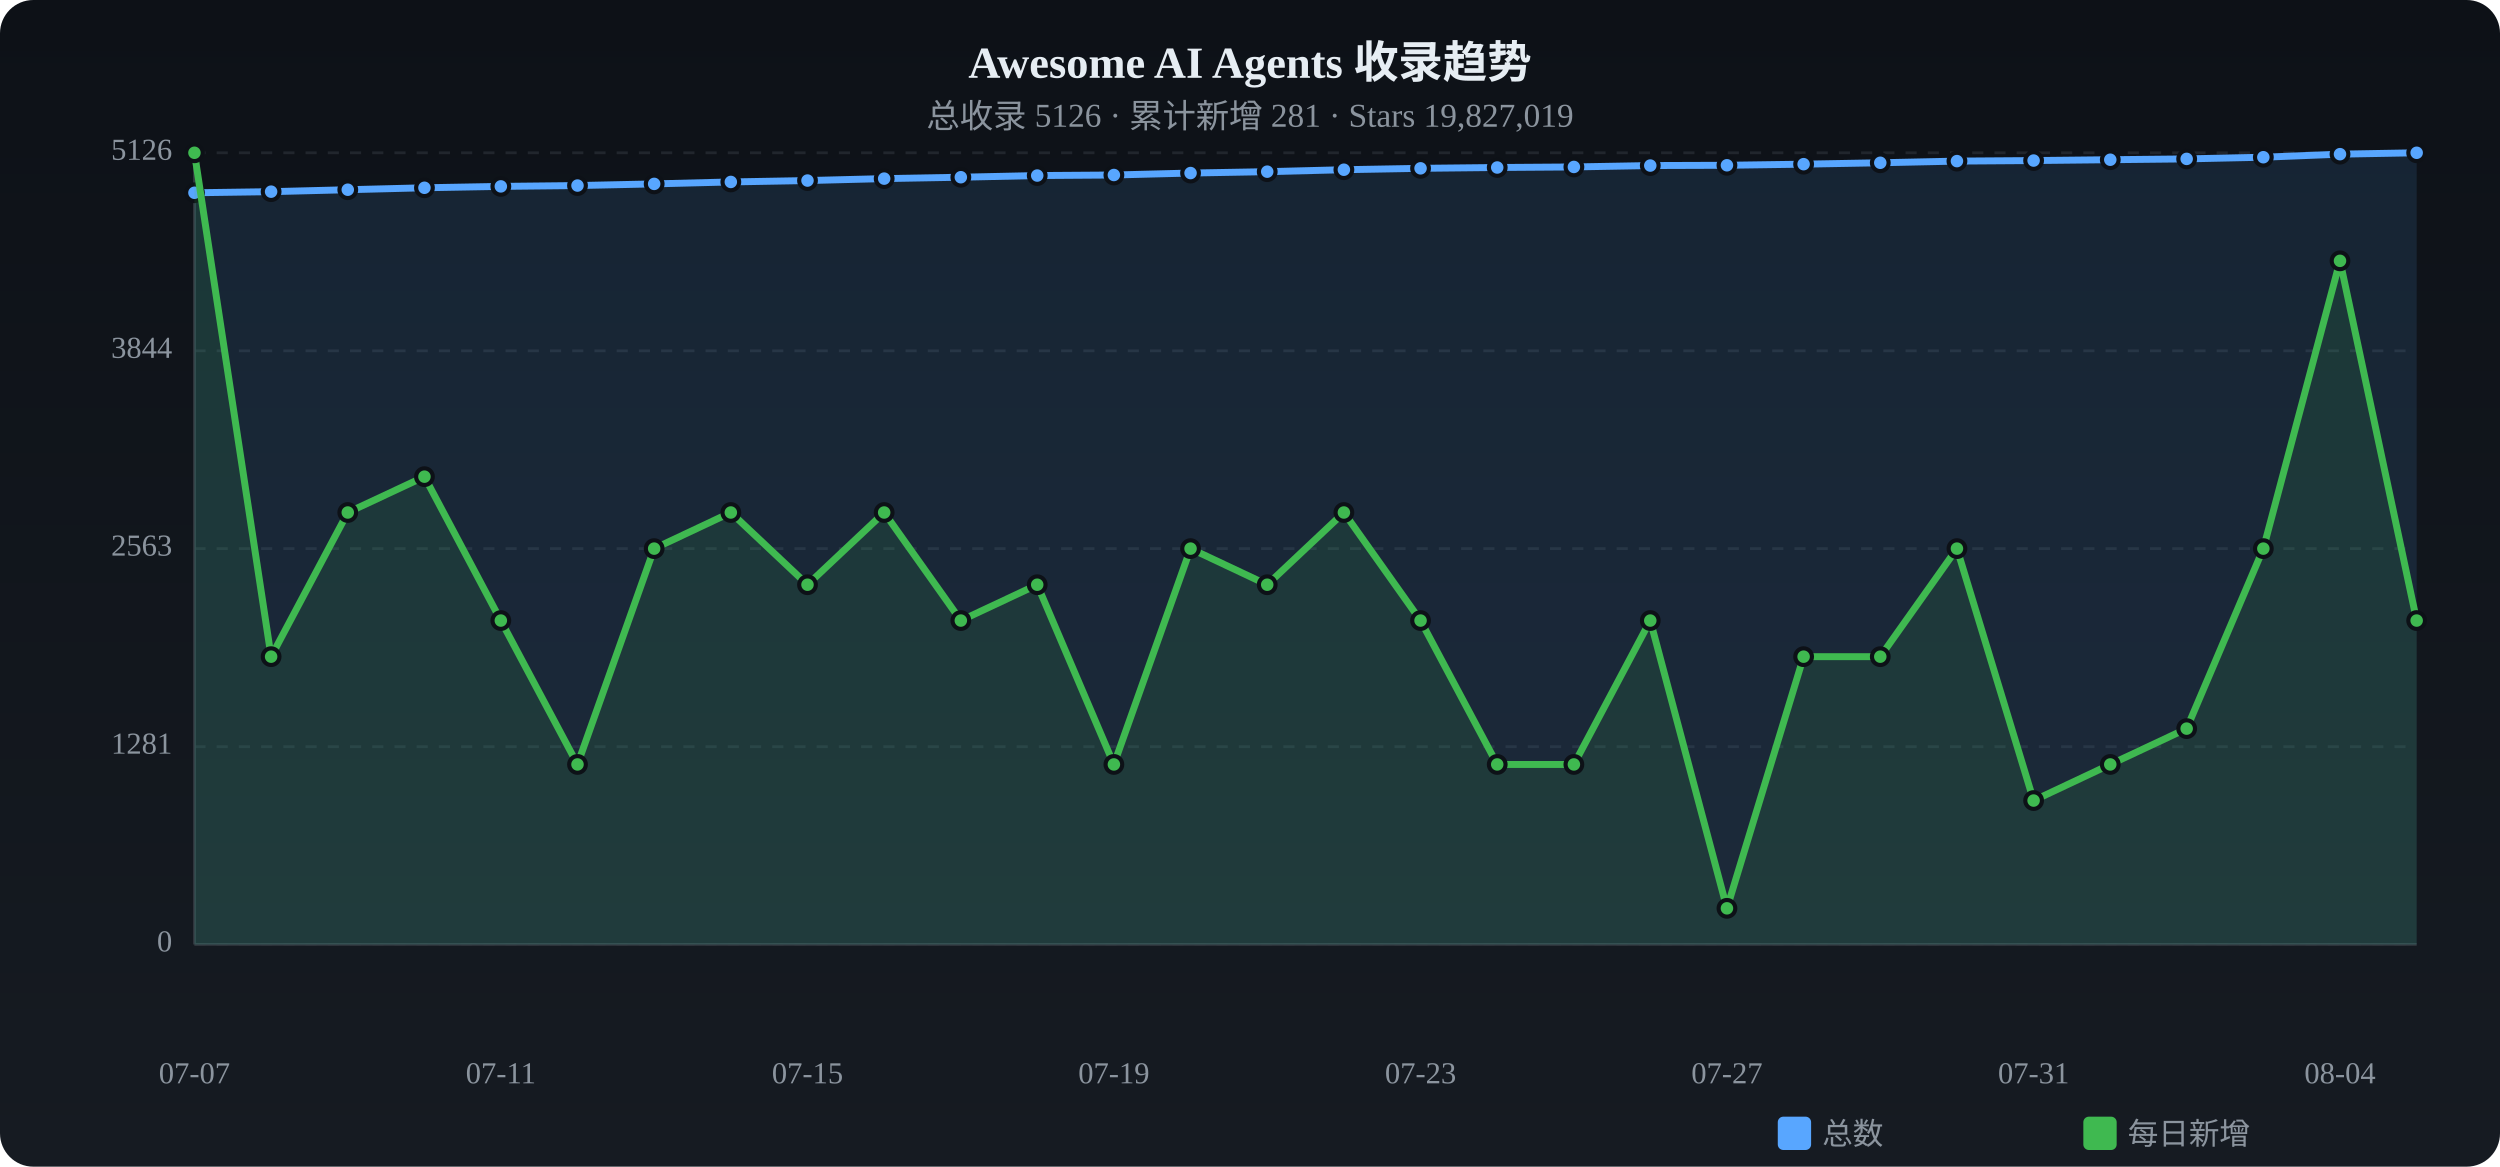
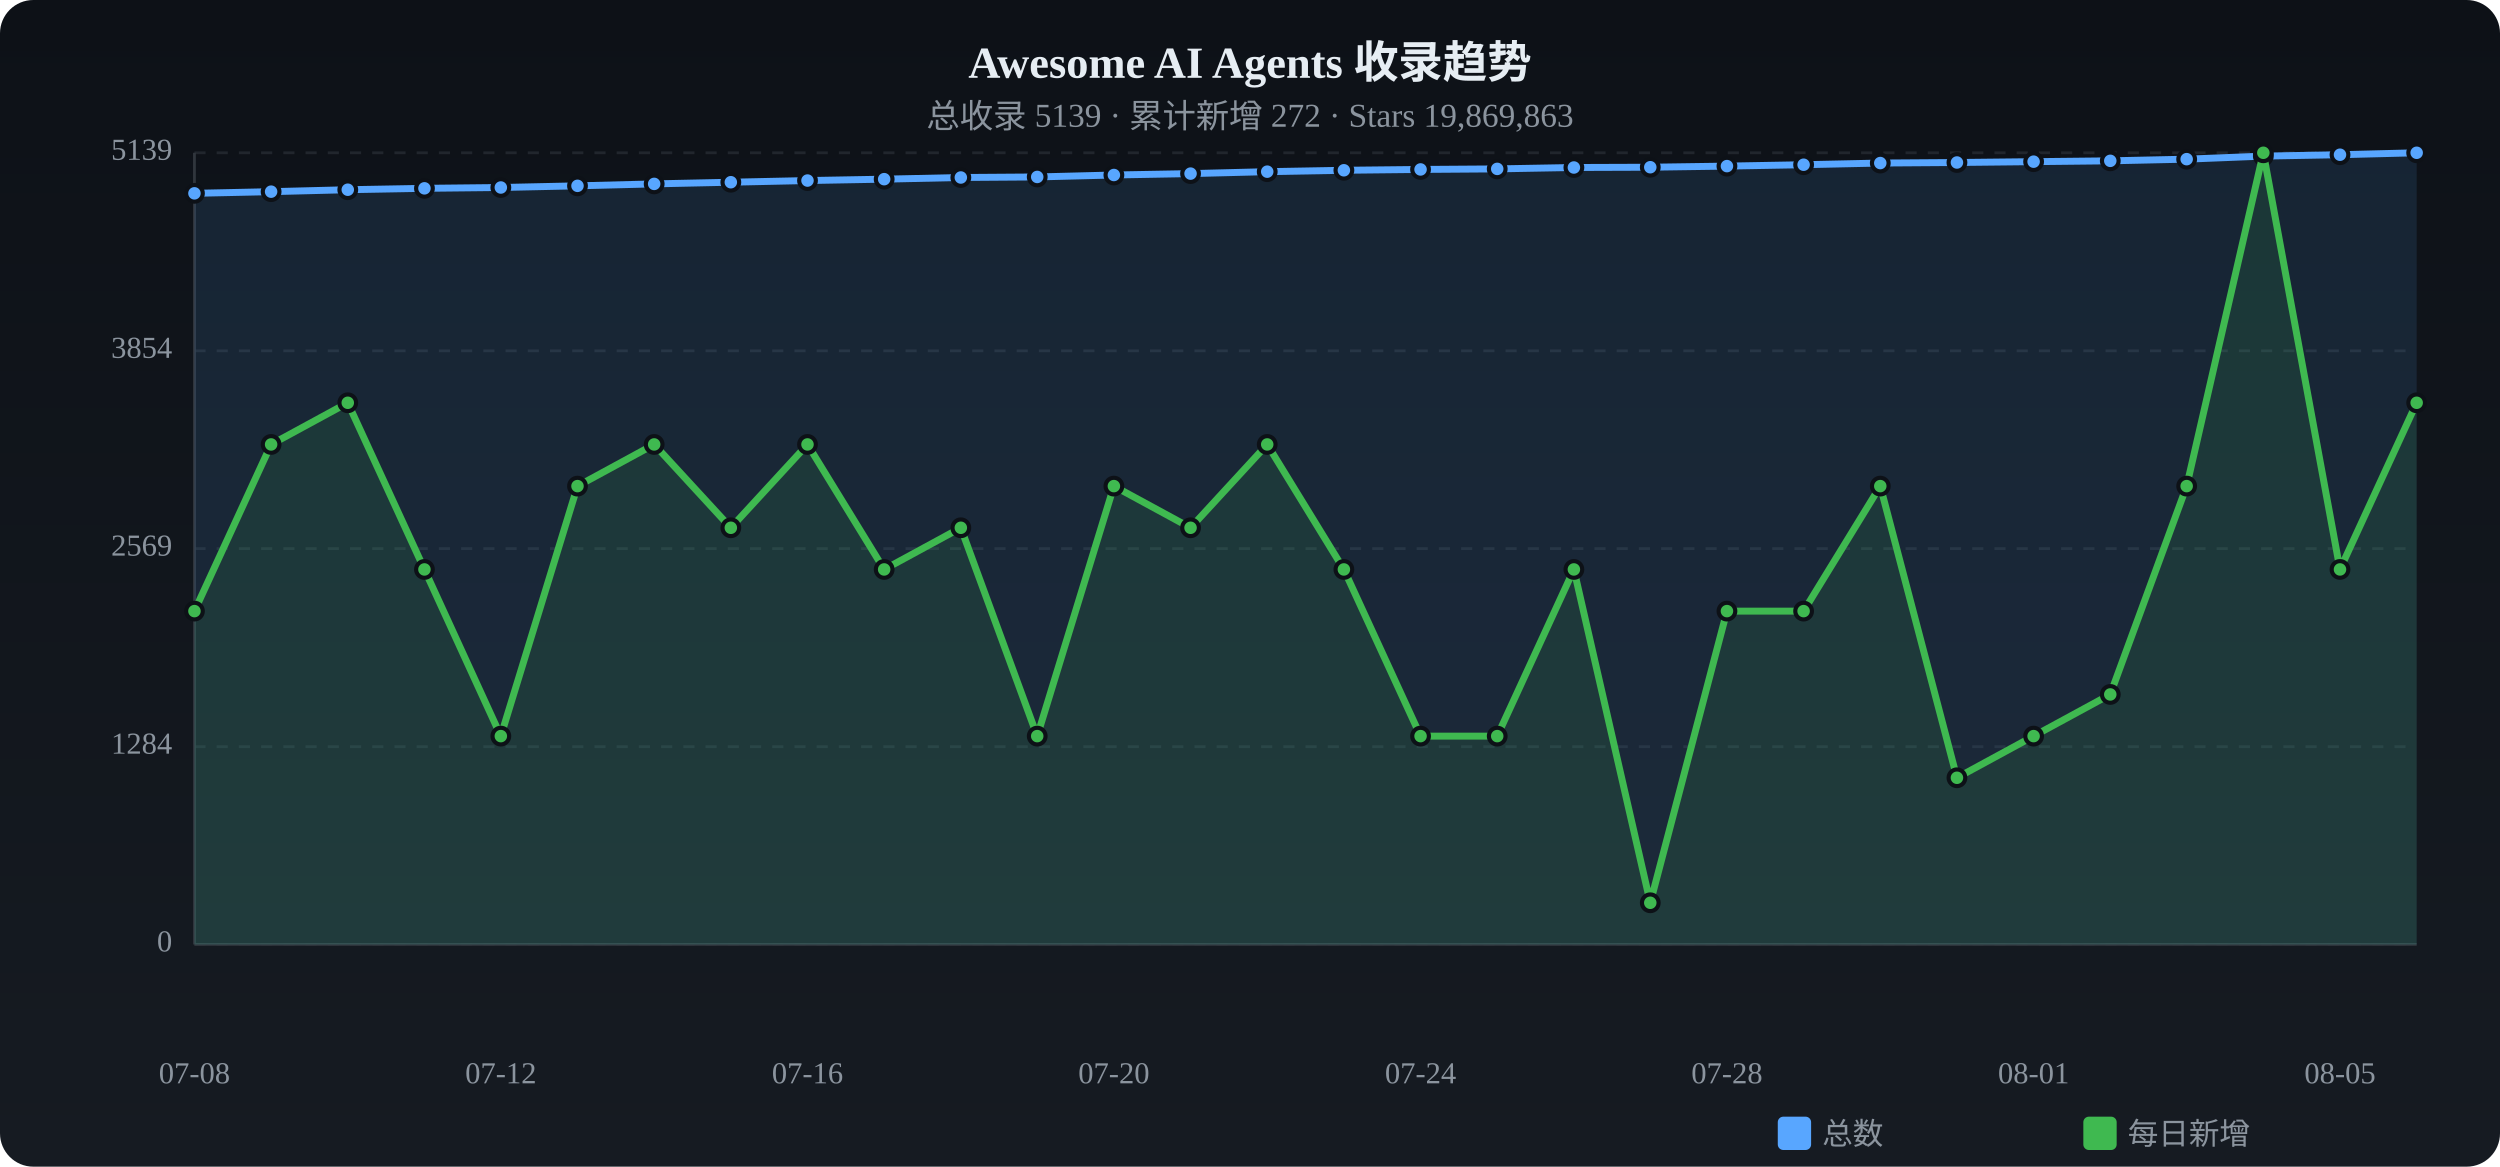
<svg xmlns="http://www.w3.org/2000/svg" viewBox="0 0 900 420" width="900" height="420">
  <defs>
    <linearGradient id="tbg" x1="0%" y1="0%" x2="0%" y2="100%">
      <stop offset="0%" stop-color="#0d1117" />
      <stop offset="100%" stop-color="#161b22" />
    </linearGradient>
  </defs>
  <rect width="900" height="420" rx="12" fill="url(#tbg)" />
  <text x="450.0" y="28" text-anchor="middle" fill="#e6edf3" font-size="16" font-weight="bold">Awesome AI Agents 收录趋势</text>
-   <text x="450.0" y="46" text-anchor="middle" fill="#8b949e" font-size="12">总收录 5126 · 累计新增 281 · Stars 19,827,019</text>
+   <text x="450.0" y="46" text-anchor="middle" fill="#8b949e" font-size="12">总收录 5139 · 累计新增 272 · Stars 19,869,863</text>
  <text x="62" y="340.0" text-anchor="end" fill="#8b949e" font-size="11" dominant-baseline="middle">0</text>
  <line x1="70" y1="340.0" x2="870" y2="340.0" stroke="#21262d" stroke-dasharray="4 4" />
-   <text x="62" y="268.8" text-anchor="end" fill="#8b949e" font-size="11" dominant-baseline="middle">1281</text>
+   <text x="62" y="268.8" text-anchor="end" fill="#8b949e" font-size="11" dominant-baseline="middle">1284</text>
  <line x1="70" y1="268.8" x2="870" y2="268.8" stroke="#21262d" stroke-dasharray="4 4" />
-   <text x="62" y="197.5" text-anchor="end" fill="#8b949e" font-size="11" dominant-baseline="middle">2563</text>
+   <text x="62" y="197.5" text-anchor="end" fill="#8b949e" font-size="11" dominant-baseline="middle">2569</text>
  <line x1="70" y1="197.5" x2="870" y2="197.5" stroke="#21262d" stroke-dasharray="4 4" />
-   <text x="62" y="126.3" text-anchor="end" fill="#8b949e" font-size="11" dominant-baseline="middle">3844</text>
+   <text x="62" y="126.3" text-anchor="end" fill="#8b949e" font-size="11" dominant-baseline="middle">3854</text>
  <line x1="70" y1="126.3" x2="870" y2="126.3" stroke="#21262d" stroke-dasharray="4 4" />
-   <text x="62" y="55.0" text-anchor="end" fill="#8b949e" font-size="11" dominant-baseline="middle">5126</text>
+   <text x="62" y="55.0" text-anchor="end" fill="#8b949e" font-size="11" dominant-baseline="middle">5139</text>
  <line x1="70" y1="55.0" x2="870" y2="55.0" stroke="#21262d" stroke-dasharray="4 4" />
  <line x1="70" y1="55" x2="70" y2="340" stroke="#30363d" />
  <line x1="70" y1="340" x2="870" y2="340" stroke="#30363d" />
-   <path d="M70.0,69.4 L97.6,69.0 L125.2,68.3 L152.8,67.6 L180.3,67.1 L207.9,66.8 L235.5,66.2 L263.1,65.5 L290.7,65.0 L318.3,64.3 L345.9,63.8 L373.4,63.2 L401.0,63.0 L428.6,62.3 L456.2,61.8 L483.8,61.1 L511.4,60.6 L539.0,60.3 L566.6,60.1 L594.1,59.6 L621.7,59.5 L649.3,59.1 L676.9,58.6 L704.5,58.0 L732.1,57.8 L759.7,57.5 L787.2,57.2 L814.8,56.6 L842.4,55.5 L870.0,55.0 L870.0,340 L70.0,340 Z" fill="#58a6ff" opacity="0.12" />
-   <polyline points="70.0,69.4 97.6,69.0 125.2,68.3 152.8,67.6 180.3,67.1 207.9,66.8 235.5,66.2 263.1,65.5 290.7,65.0 318.3,64.3 345.9,63.8 373.4,63.2 401.0,63.0 428.6,62.3 456.2,61.8 483.8,61.1 511.4,60.6 539.0,60.3 566.6,60.1 594.1,59.6 621.7,59.5 649.3,59.1 676.9,58.6 704.5,58.0 732.1,57.8 759.7,57.5 787.2,57.2 814.8,56.6 842.4,55.5 870.0,55.0" fill="none" stroke="#58a6ff" stroke-width="2.5" stroke-linecap="round" stroke-linejoin="round" />
-   <circle cx="70.0" cy="69.4" r="3" fill="#58a6ff" stroke="#0d1117" stroke-width="1.5" />
+   <path d="M70.0,69.6 L97.6,69.0 L125.2,68.3 L152.8,67.8 L180.3,67.5 L207.9,66.9 L235.5,66.2 L263.1,65.6 L290.7,65.0 L318.3,64.5 L345.9,63.9 L373.4,63.7 L401.0,63.0 L428.6,62.5 L456.2,61.8 L483.8,61.3 L511.4,61.0 L539.0,60.8 L566.6,60.3 L594.1,60.2 L621.7,59.8 L649.3,59.3 L676.9,58.7 L704.5,58.5 L732.1,58.2 L759.7,57.9 L787.2,57.3 L814.8,56.2 L842.4,55.7 L870.0,55.0 L870.0,340 L70.0,340 Z" fill="#58a6ff" opacity="0.12" />
+   <polyline points="70.0,69.6 97.6,69.0 125.2,68.3 152.8,67.8 180.3,67.5 207.9,66.9 235.5,66.2 263.1,65.6 290.7,65.0 318.3,64.5 345.9,63.9 373.4,63.7 401.0,63.0 428.6,62.5 456.2,61.8 483.8,61.3 511.4,61.0 539.0,60.8 566.6,60.3 594.1,60.2 621.7,59.8 649.3,59.3 676.9,58.7 704.5,58.5 732.1,58.2 759.7,57.9 787.2,57.3 814.8,56.2 842.4,55.7 870.0,55.0" fill="none" stroke="#58a6ff" stroke-width="2.5" stroke-linecap="round" stroke-linejoin="round" />
+   <circle cx="70.0" cy="69.6" r="3" fill="#58a6ff" stroke="#0d1117" stroke-width="1.5" />
  <circle cx="97.6" cy="69.0" r="3" fill="#58a6ff" stroke="#0d1117" stroke-width="1.5" />
  <circle cx="125.2" cy="68.3" r="3" fill="#58a6ff" stroke="#0d1117" stroke-width="1.5" />
-   <circle cx="152.8" cy="67.6" r="3" fill="#58a6ff" stroke="#0d1117" stroke-width="1.5" />
-   <circle cx="180.3" cy="67.1" r="3" fill="#58a6ff" stroke="#0d1117" stroke-width="1.5" />
-   <circle cx="207.9" cy="66.8" r="3" fill="#58a6ff" stroke="#0d1117" stroke-width="1.5" />
+   <circle cx="152.8" cy="67.8" r="3" fill="#58a6ff" stroke="#0d1117" stroke-width="1.5" />
+   <circle cx="180.3" cy="67.5" r="3" fill="#58a6ff" stroke="#0d1117" stroke-width="1.5" />
+   <circle cx="207.9" cy="66.9" r="3" fill="#58a6ff" stroke="#0d1117" stroke-width="1.5" />
  <circle cx="235.5" cy="66.2" r="3" fill="#58a6ff" stroke="#0d1117" stroke-width="1.5" />
-   <circle cx="263.1" cy="65.5" r="3" fill="#58a6ff" stroke="#0d1117" stroke-width="1.5" />
+   <circle cx="263.1" cy="65.6" r="3" fill="#58a6ff" stroke="#0d1117" stroke-width="1.5" />
  <circle cx="290.7" cy="65.0" r="3" fill="#58a6ff" stroke="#0d1117" stroke-width="1.5" />
-   <circle cx="318.3" cy="64.3" r="3" fill="#58a6ff" stroke="#0d1117" stroke-width="1.5" />
-   <circle cx="345.9" cy="63.8" r="3" fill="#58a6ff" stroke="#0d1117" stroke-width="1.5" />
-   <circle cx="373.4" cy="63.2" r="3" fill="#58a6ff" stroke="#0d1117" stroke-width="1.5" />
+   <circle cx="318.3" cy="64.5" r="3" fill="#58a6ff" stroke="#0d1117" stroke-width="1.5" />
+   <circle cx="345.9" cy="63.9" r="3" fill="#58a6ff" stroke="#0d1117" stroke-width="1.5" />
+   <circle cx="373.4" cy="63.7" r="3" fill="#58a6ff" stroke="#0d1117" stroke-width="1.5" />
  <circle cx="401.0" cy="63.0" r="3" fill="#58a6ff" stroke="#0d1117" stroke-width="1.5" />
-   <circle cx="428.6" cy="62.3" r="3" fill="#58a6ff" stroke="#0d1117" stroke-width="1.5" />
+   <circle cx="428.6" cy="62.5" r="3" fill="#58a6ff" stroke="#0d1117" stroke-width="1.5" />
  <circle cx="456.2" cy="61.8" r="3" fill="#58a6ff" stroke="#0d1117" stroke-width="1.5" />
-   <circle cx="483.8" cy="61.1" r="3" fill="#58a6ff" stroke="#0d1117" stroke-width="1.5" />
-   <circle cx="511.4" cy="60.6" r="3" fill="#58a6ff" stroke="#0d1117" stroke-width="1.5" />
-   <circle cx="539.0" cy="60.3" r="3" fill="#58a6ff" stroke="#0d1117" stroke-width="1.5" />
-   <circle cx="566.6" cy="60.1" r="3" fill="#58a6ff" stroke="#0d1117" stroke-width="1.5" />
-   <circle cx="594.1" cy="59.6" r="3" fill="#58a6ff" stroke="#0d1117" stroke-width="1.5" />
-   <circle cx="621.7" cy="59.5" r="3" fill="#58a6ff" stroke="#0d1117" stroke-width="1.5" />
-   <circle cx="649.3" cy="59.1" r="3" fill="#58a6ff" stroke="#0d1117" stroke-width="1.5" />
-   <circle cx="676.9" cy="58.6" r="3" fill="#58a6ff" stroke="#0d1117" stroke-width="1.5" />
-   <circle cx="704.5" cy="58.0" r="3" fill="#58a6ff" stroke="#0d1117" stroke-width="1.5" />
-   <circle cx="732.1" cy="57.8" r="3" fill="#58a6ff" stroke="#0d1117" stroke-width="1.5" />
-   <circle cx="759.7" cy="57.5" r="3" fill="#58a6ff" stroke="#0d1117" stroke-width="1.5" />
-   <circle cx="787.2" cy="57.2" r="3" fill="#58a6ff" stroke="#0d1117" stroke-width="1.5" />
-   <circle cx="814.8" cy="56.6" r="3" fill="#58a6ff" stroke="#0d1117" stroke-width="1.5" />
-   <circle cx="842.4" cy="55.5" r="3" fill="#58a6ff" stroke="#0d1117" stroke-width="1.5" />
+   <circle cx="483.8" cy="61.3" r="3" fill="#58a6ff" stroke="#0d1117" stroke-width="1.5" />
+   <circle cx="511.4" cy="61.0" r="3" fill="#58a6ff" stroke="#0d1117" stroke-width="1.5" />
+   <circle cx="539.0" cy="60.8" r="3" fill="#58a6ff" stroke="#0d1117" stroke-width="1.5" />
+   <circle cx="566.6" cy="60.3" r="3" fill="#58a6ff" stroke="#0d1117" stroke-width="1.5" />
+   <circle cx="594.1" cy="60.2" r="3" fill="#58a6ff" stroke="#0d1117" stroke-width="1.5" />
+   <circle cx="621.7" cy="59.8" r="3" fill="#58a6ff" stroke="#0d1117" stroke-width="1.5" />
+   <circle cx="649.3" cy="59.3" r="3" fill="#58a6ff" stroke="#0d1117" stroke-width="1.5" />
+   <circle cx="676.9" cy="58.7" r="3" fill="#58a6ff" stroke="#0d1117" stroke-width="1.5" />
+   <circle cx="704.5" cy="58.5" r="3" fill="#58a6ff" stroke="#0d1117" stroke-width="1.5" />
+   <circle cx="732.1" cy="58.2" r="3" fill="#58a6ff" stroke="#0d1117" stroke-width="1.5" />
+   <circle cx="759.7" cy="57.9" r="3" fill="#58a6ff" stroke="#0d1117" stroke-width="1.5" />
+   <circle cx="787.2" cy="57.3" r="3" fill="#58a6ff" stroke="#0d1117" stroke-width="1.5" />
+   <circle cx="814.8" cy="56.2" r="3" fill="#58a6ff" stroke="#0d1117" stroke-width="1.5" />
+   <circle cx="842.4" cy="55.7" r="3" fill="#58a6ff" stroke="#0d1117" stroke-width="1.5" />
  <circle cx="870.0" cy="55.0" r="3" fill="#58a6ff" stroke="#0d1117" stroke-width="1.5" />
-   <path d="M70.0,55.0 L97.6,236.4 L125.2,184.5 L152.8,171.6 L180.3,223.4 L207.9,275.2 L235.5,197.5 L263.1,184.5 L290.7,210.5 L318.3,184.5 L345.9,223.4 L373.4,210.5 L401.0,275.2 L428.6,197.5 L456.2,210.5 L483.8,184.5 L511.4,223.4 L539.0,275.2 L566.6,275.2 L594.1,223.4 L621.7,327.0 L649.3,236.4 L676.9,236.4 L704.5,197.5 L732.1,288.2 L759.7,275.2 L787.2,262.3 L814.8,197.5 L842.4,93.9 L870.0,223.4 L870.0,340 L70.0,340 Z" fill="#3fb950" opacity="0.12" />
-   <polyline points="70.0,55.0 97.6,236.4 125.2,184.5 152.8,171.6 180.3,223.4 207.9,275.2 235.5,197.5 263.1,184.5 290.7,210.5 318.3,184.5 345.9,223.4 373.4,210.5 401.0,275.2 428.6,197.5 456.2,210.5 483.8,184.5 511.4,223.4 539.0,275.2 566.6,275.2 594.1,223.4 621.7,327.0 649.3,236.4 676.9,236.4 704.5,197.5 732.1,288.2 759.7,275.2 787.2,262.3 814.8,197.5 842.4,93.9 870.0,223.4" fill="none" stroke="#3fb950" stroke-width="2.5" stroke-linecap="round" stroke-linejoin="round" />
-   <circle cx="70.0" cy="55.0" r="3" fill="#3fb950" stroke="#0d1117" stroke-width="1.5" />
-   <circle cx="97.6" cy="236.4" r="3" fill="#3fb950" stroke="#0d1117" stroke-width="1.5" />
-   <circle cx="125.2" cy="184.5" r="3" fill="#3fb950" stroke="#0d1117" stroke-width="1.5" />
-   <circle cx="152.8" cy="171.6" r="3" fill="#3fb950" stroke="#0d1117" stroke-width="1.5" />
-   <circle cx="180.3" cy="223.4" r="3" fill="#3fb950" stroke="#0d1117" stroke-width="1.5" />
-   <circle cx="207.9" cy="275.2" r="3" fill="#3fb950" stroke="#0d1117" stroke-width="1.5" />
-   <circle cx="235.5" cy="197.5" r="3" fill="#3fb950" stroke="#0d1117" stroke-width="1.5" />
-   <circle cx="263.1" cy="184.5" r="3" fill="#3fb950" stroke="#0d1117" stroke-width="1.5" />
-   <circle cx="290.7" cy="210.5" r="3" fill="#3fb950" stroke="#0d1117" stroke-width="1.5" />
-   <circle cx="318.3" cy="184.5" r="3" fill="#3fb950" stroke="#0d1117" stroke-width="1.5" />
-   <circle cx="345.9" cy="223.4" r="3" fill="#3fb950" stroke="#0d1117" stroke-width="1.5" />
-   <circle cx="373.4" cy="210.5" r="3" fill="#3fb950" stroke="#0d1117" stroke-width="1.5" />
-   <circle cx="401.0" cy="275.2" r="3" fill="#3fb950" stroke="#0d1117" stroke-width="1.5" />
-   <circle cx="428.6" cy="197.5" r="3" fill="#3fb950" stroke="#0d1117" stroke-width="1.5" />
-   <circle cx="456.2" cy="210.5" r="3" fill="#3fb950" stroke="#0d1117" stroke-width="1.5" />
-   <circle cx="483.8" cy="184.5" r="3" fill="#3fb950" stroke="#0d1117" stroke-width="1.5" />
-   <circle cx="511.4" cy="223.4" r="3" fill="#3fb950" stroke="#0d1117" stroke-width="1.5" />
-   <circle cx="539.0" cy="275.2" r="3" fill="#3fb950" stroke="#0d1117" stroke-width="1.5" />
-   <circle cx="566.6" cy="275.2" r="3" fill="#3fb950" stroke="#0d1117" stroke-width="1.5" />
-   <circle cx="594.1" cy="223.4" r="3" fill="#3fb950" stroke="#0d1117" stroke-width="1.5" />
-   <circle cx="621.7" cy="327.0" r="3" fill="#3fb950" stroke="#0d1117" stroke-width="1.5" />
-   <circle cx="649.3" cy="236.4" r="3" fill="#3fb950" stroke="#0d1117" stroke-width="1.5" />
-   <circle cx="676.9" cy="236.4" r="3" fill="#3fb950" stroke="#0d1117" stroke-width="1.5" />
-   <circle cx="704.5" cy="197.5" r="3" fill="#3fb950" stroke="#0d1117" stroke-width="1.5" />
-   <circle cx="732.1" cy="288.2" r="3" fill="#3fb950" stroke="#0d1117" stroke-width="1.5" />
-   <circle cx="759.7" cy="275.2" r="3" fill="#3fb950" stroke="#0d1117" stroke-width="1.5" />
-   <circle cx="787.2" cy="262.3" r="3" fill="#3fb950" stroke="#0d1117" stroke-width="1.5" />
-   <circle cx="814.8" cy="197.5" r="3" fill="#3fb950" stroke="#0d1117" stroke-width="1.5" />
-   <circle cx="842.4" cy="93.9" r="3" fill="#3fb950" stroke="#0d1117" stroke-width="1.5" />
-   <circle cx="870.0" cy="223.4" r="3" fill="#3fb950" stroke="#0d1117" stroke-width="1.5" />
-   <text x="70.0" y="390" text-anchor="middle" fill="#8b949e" font-size="11">07-07</text>
-   <text x="180.3" y="390" text-anchor="middle" fill="#8b949e" font-size="11">07-11</text>
-   <text x="290.7" y="390" text-anchor="middle" fill="#8b949e" font-size="11">07-15</text>
-   <text x="401.0" y="390" text-anchor="middle" fill="#8b949e" font-size="11">07-19</text>
-   <text x="511.4" y="390" text-anchor="middle" fill="#8b949e" font-size="11">07-23</text>
-   <text x="621.7" y="390" text-anchor="middle" fill="#8b949e" font-size="11">07-27</text>
-   <text x="732.1" y="390" text-anchor="middle" fill="#8b949e" font-size="11">07-31</text>
-   <text x="842.4" y="390" text-anchor="middle" fill="#8b949e" font-size="11">08-04</text>
+   <path d="M70.0,220.0 L97.6,160.0 L125.2,145.0 L152.8,205.0 L180.3,265.0 L207.9,175.0 L235.5,160.0 L263.1,190.0 L290.7,160.0 L318.3,205.0 L345.9,190.0 L373.4,265.0 L401.0,175.0 L428.6,190.0 L456.2,160.0 L483.8,205.0 L511.4,265.0 L539.0,265.0 L566.6,205.0 L594.1,325.0 L621.7,220.0 L649.3,220.0 L676.9,175.0 L704.5,280.0 L732.1,265.0 L759.7,250.0 L787.2,175.0 L814.8,55.0 L842.4,205.0 L870.0,145.0 L870.0,340 L70.0,340 Z" fill="#3fb950" opacity="0.12" />
+   <polyline points="70.0,220.0 97.6,160.0 125.2,145.0 152.8,205.0 180.3,265.0 207.9,175.0 235.5,160.0 263.1,190.0 290.7,160.0 318.3,205.0 345.9,190.0 373.4,265.0 401.0,175.0 428.6,190.0 456.2,160.0 483.8,205.0 511.4,265.0 539.0,265.0 566.6,205.0 594.1,325.0 621.7,220.0 649.3,220.0 676.9,175.0 704.5,280.0 732.1,265.0 759.7,250.0 787.2,175.0 814.8,55.0 842.4,205.0 870.0,145.0" fill="none" stroke="#3fb950" stroke-width="2.5" stroke-linecap="round" stroke-linejoin="round" />
+   <circle cx="70.0" cy="220.0" r="3" fill="#3fb950" stroke="#0d1117" stroke-width="1.5" />
+   <circle cx="97.6" cy="160.0" r="3" fill="#3fb950" stroke="#0d1117" stroke-width="1.5" />
+   <circle cx="125.2" cy="145.0" r="3" fill="#3fb950" stroke="#0d1117" stroke-width="1.5" />
+   <circle cx="152.8" cy="205.0" r="3" fill="#3fb950" stroke="#0d1117" stroke-width="1.5" />
+   <circle cx="180.3" cy="265.0" r="3" fill="#3fb950" stroke="#0d1117" stroke-width="1.5" />
+   <circle cx="207.9" cy="175.0" r="3" fill="#3fb950" stroke="#0d1117" stroke-width="1.5" />
+   <circle cx="235.5" cy="160.0" r="3" fill="#3fb950" stroke="#0d1117" stroke-width="1.5" />
+   <circle cx="263.1" cy="190.0" r="3" fill="#3fb950" stroke="#0d1117" stroke-width="1.5" />
+   <circle cx="290.7" cy="160.0" r="3" fill="#3fb950" stroke="#0d1117" stroke-width="1.5" />
+   <circle cx="318.3" cy="205.0" r="3" fill="#3fb950" stroke="#0d1117" stroke-width="1.5" />
+   <circle cx="345.9" cy="190.0" r="3" fill="#3fb950" stroke="#0d1117" stroke-width="1.5" />
+   <circle cx="373.4" cy="265.0" r="3" fill="#3fb950" stroke="#0d1117" stroke-width="1.5" />
+   <circle cx="401.0" cy="175.0" r="3" fill="#3fb950" stroke="#0d1117" stroke-width="1.5" />
+   <circle cx="428.6" cy="190.0" r="3" fill="#3fb950" stroke="#0d1117" stroke-width="1.5" />
+   <circle cx="456.2" cy="160.0" r="3" fill="#3fb950" stroke="#0d1117" stroke-width="1.5" />
+   <circle cx="483.8" cy="205.0" r="3" fill="#3fb950" stroke="#0d1117" stroke-width="1.5" />
+   <circle cx="511.4" cy="265.0" r="3" fill="#3fb950" stroke="#0d1117" stroke-width="1.5" />
+   <circle cx="539.0" cy="265.0" r="3" fill="#3fb950" stroke="#0d1117" stroke-width="1.5" />
+   <circle cx="566.6" cy="205.0" r="3" fill="#3fb950" stroke="#0d1117" stroke-width="1.5" />
+   <circle cx="594.1" cy="325.0" r="3" fill="#3fb950" stroke="#0d1117" stroke-width="1.5" />
+   <circle cx="621.7" cy="220.0" r="3" fill="#3fb950" stroke="#0d1117" stroke-width="1.5" />
+   <circle cx="649.3" cy="220.0" r="3" fill="#3fb950" stroke="#0d1117" stroke-width="1.5" />
+   <circle cx="676.9" cy="175.0" r="3" fill="#3fb950" stroke="#0d1117" stroke-width="1.5" />
+   <circle cx="704.5" cy="280.0" r="3" fill="#3fb950" stroke="#0d1117" stroke-width="1.5" />
+   <circle cx="732.1" cy="265.0" r="3" fill="#3fb950" stroke="#0d1117" stroke-width="1.5" />
+   <circle cx="759.7" cy="250.0" r="3" fill="#3fb950" stroke="#0d1117" stroke-width="1.5" />
+   <circle cx="787.2" cy="175.0" r="3" fill="#3fb950" stroke="#0d1117" stroke-width="1.5" />
+   <circle cx="814.8" cy="55.0" r="3" fill="#3fb950" stroke="#0d1117" stroke-width="1.5" />
+   <circle cx="842.4" cy="205.0" r="3" fill="#3fb950" stroke="#0d1117" stroke-width="1.5" />
+   <circle cx="870.0" cy="145.0" r="3" fill="#3fb950" stroke="#0d1117" stroke-width="1.5" />
+   <text x="70.0" y="390" text-anchor="middle" fill="#8b949e" font-size="11">07-08</text>
+   <text x="180.3" y="390" text-anchor="middle" fill="#8b949e" font-size="11">07-12</text>
+   <text x="290.7" y="390" text-anchor="middle" fill="#8b949e" font-size="11">07-16</text>
+   <text x="401.0" y="390" text-anchor="middle" fill="#8b949e" font-size="11">07-20</text>
+   <text x="511.4" y="390" text-anchor="middle" fill="#8b949e" font-size="11">07-24</text>
+   <text x="621.7" y="390" text-anchor="middle" fill="#8b949e" font-size="11">07-28</text>
+   <text x="732.1" y="390" text-anchor="middle" fill="#8b949e" font-size="11">08-01</text>
+   <text x="842.4" y="390" text-anchor="middle" fill="#8b949e" font-size="11">08-05</text>
  <rect x="640" y="402" width="12" height="12" rx="2" fill="#58a6ff" />
  <text x="656" y="412" fill="#8b949e" font-size="11">总数</text>
  <rect x="750" y="402" width="12" height="12" rx="2" fill="#3fb950" />
  <text x="766" y="412" fill="#8b949e" font-size="11">每日新增</text>
</svg>
